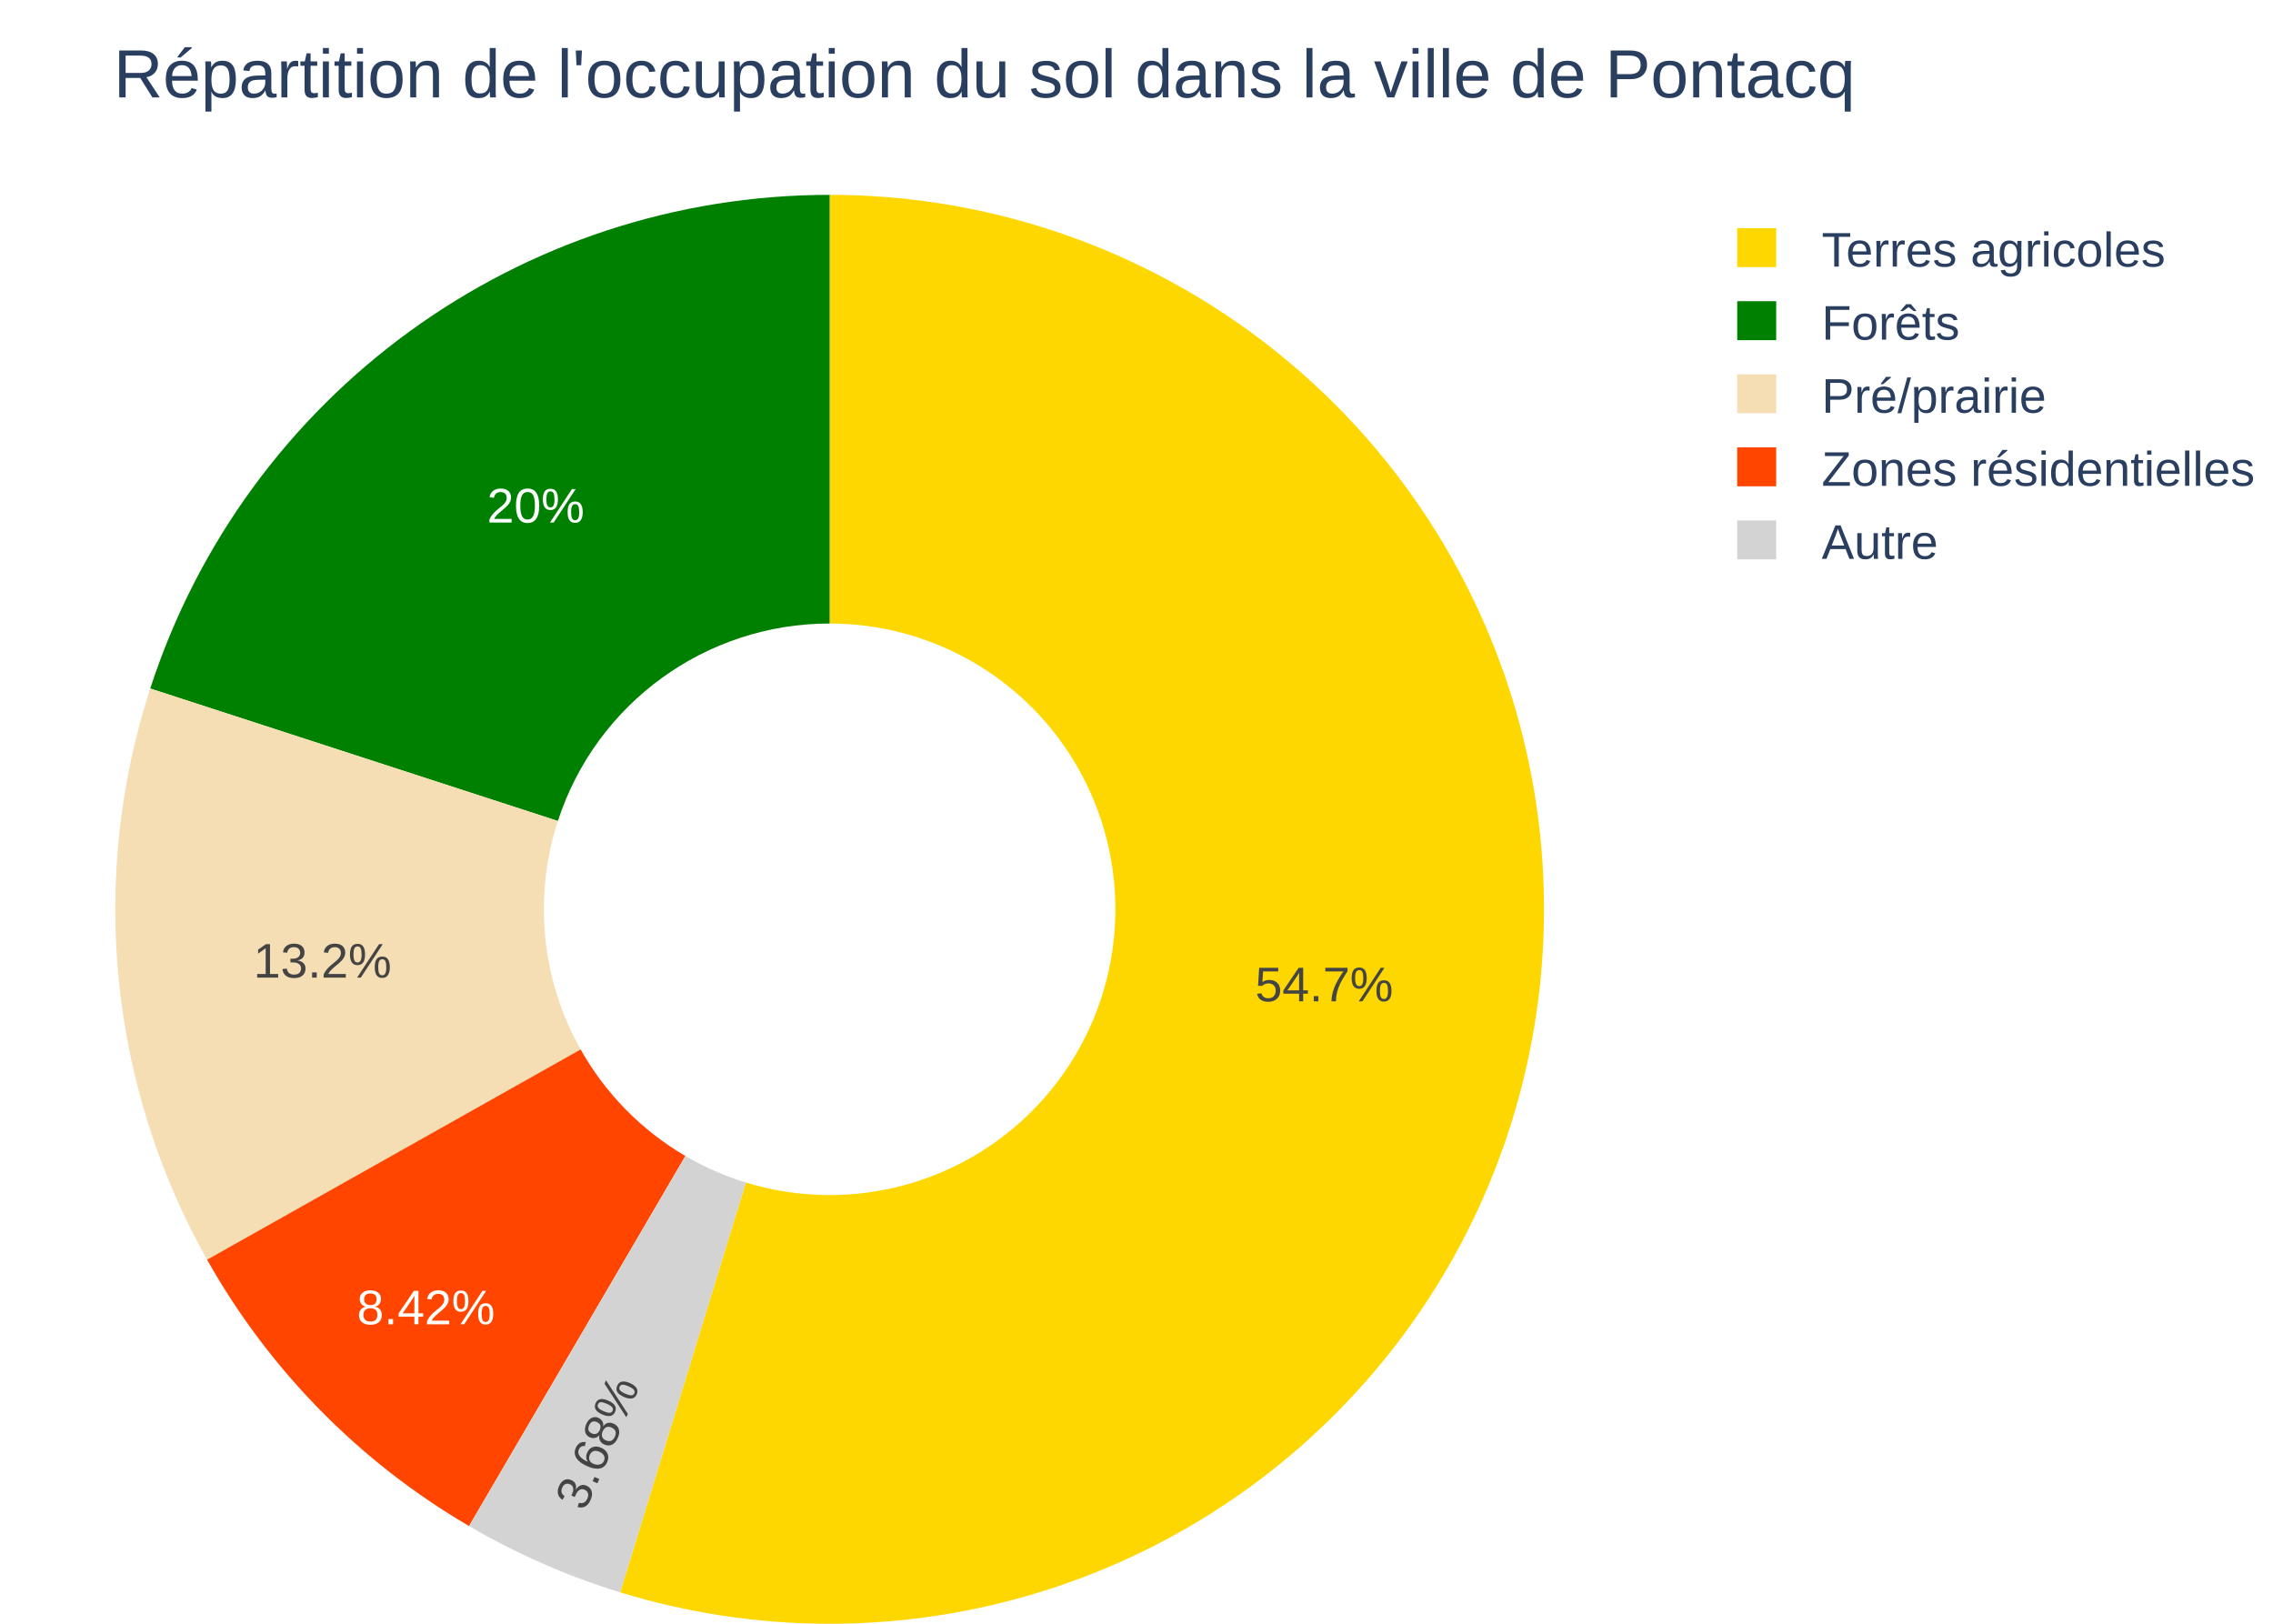
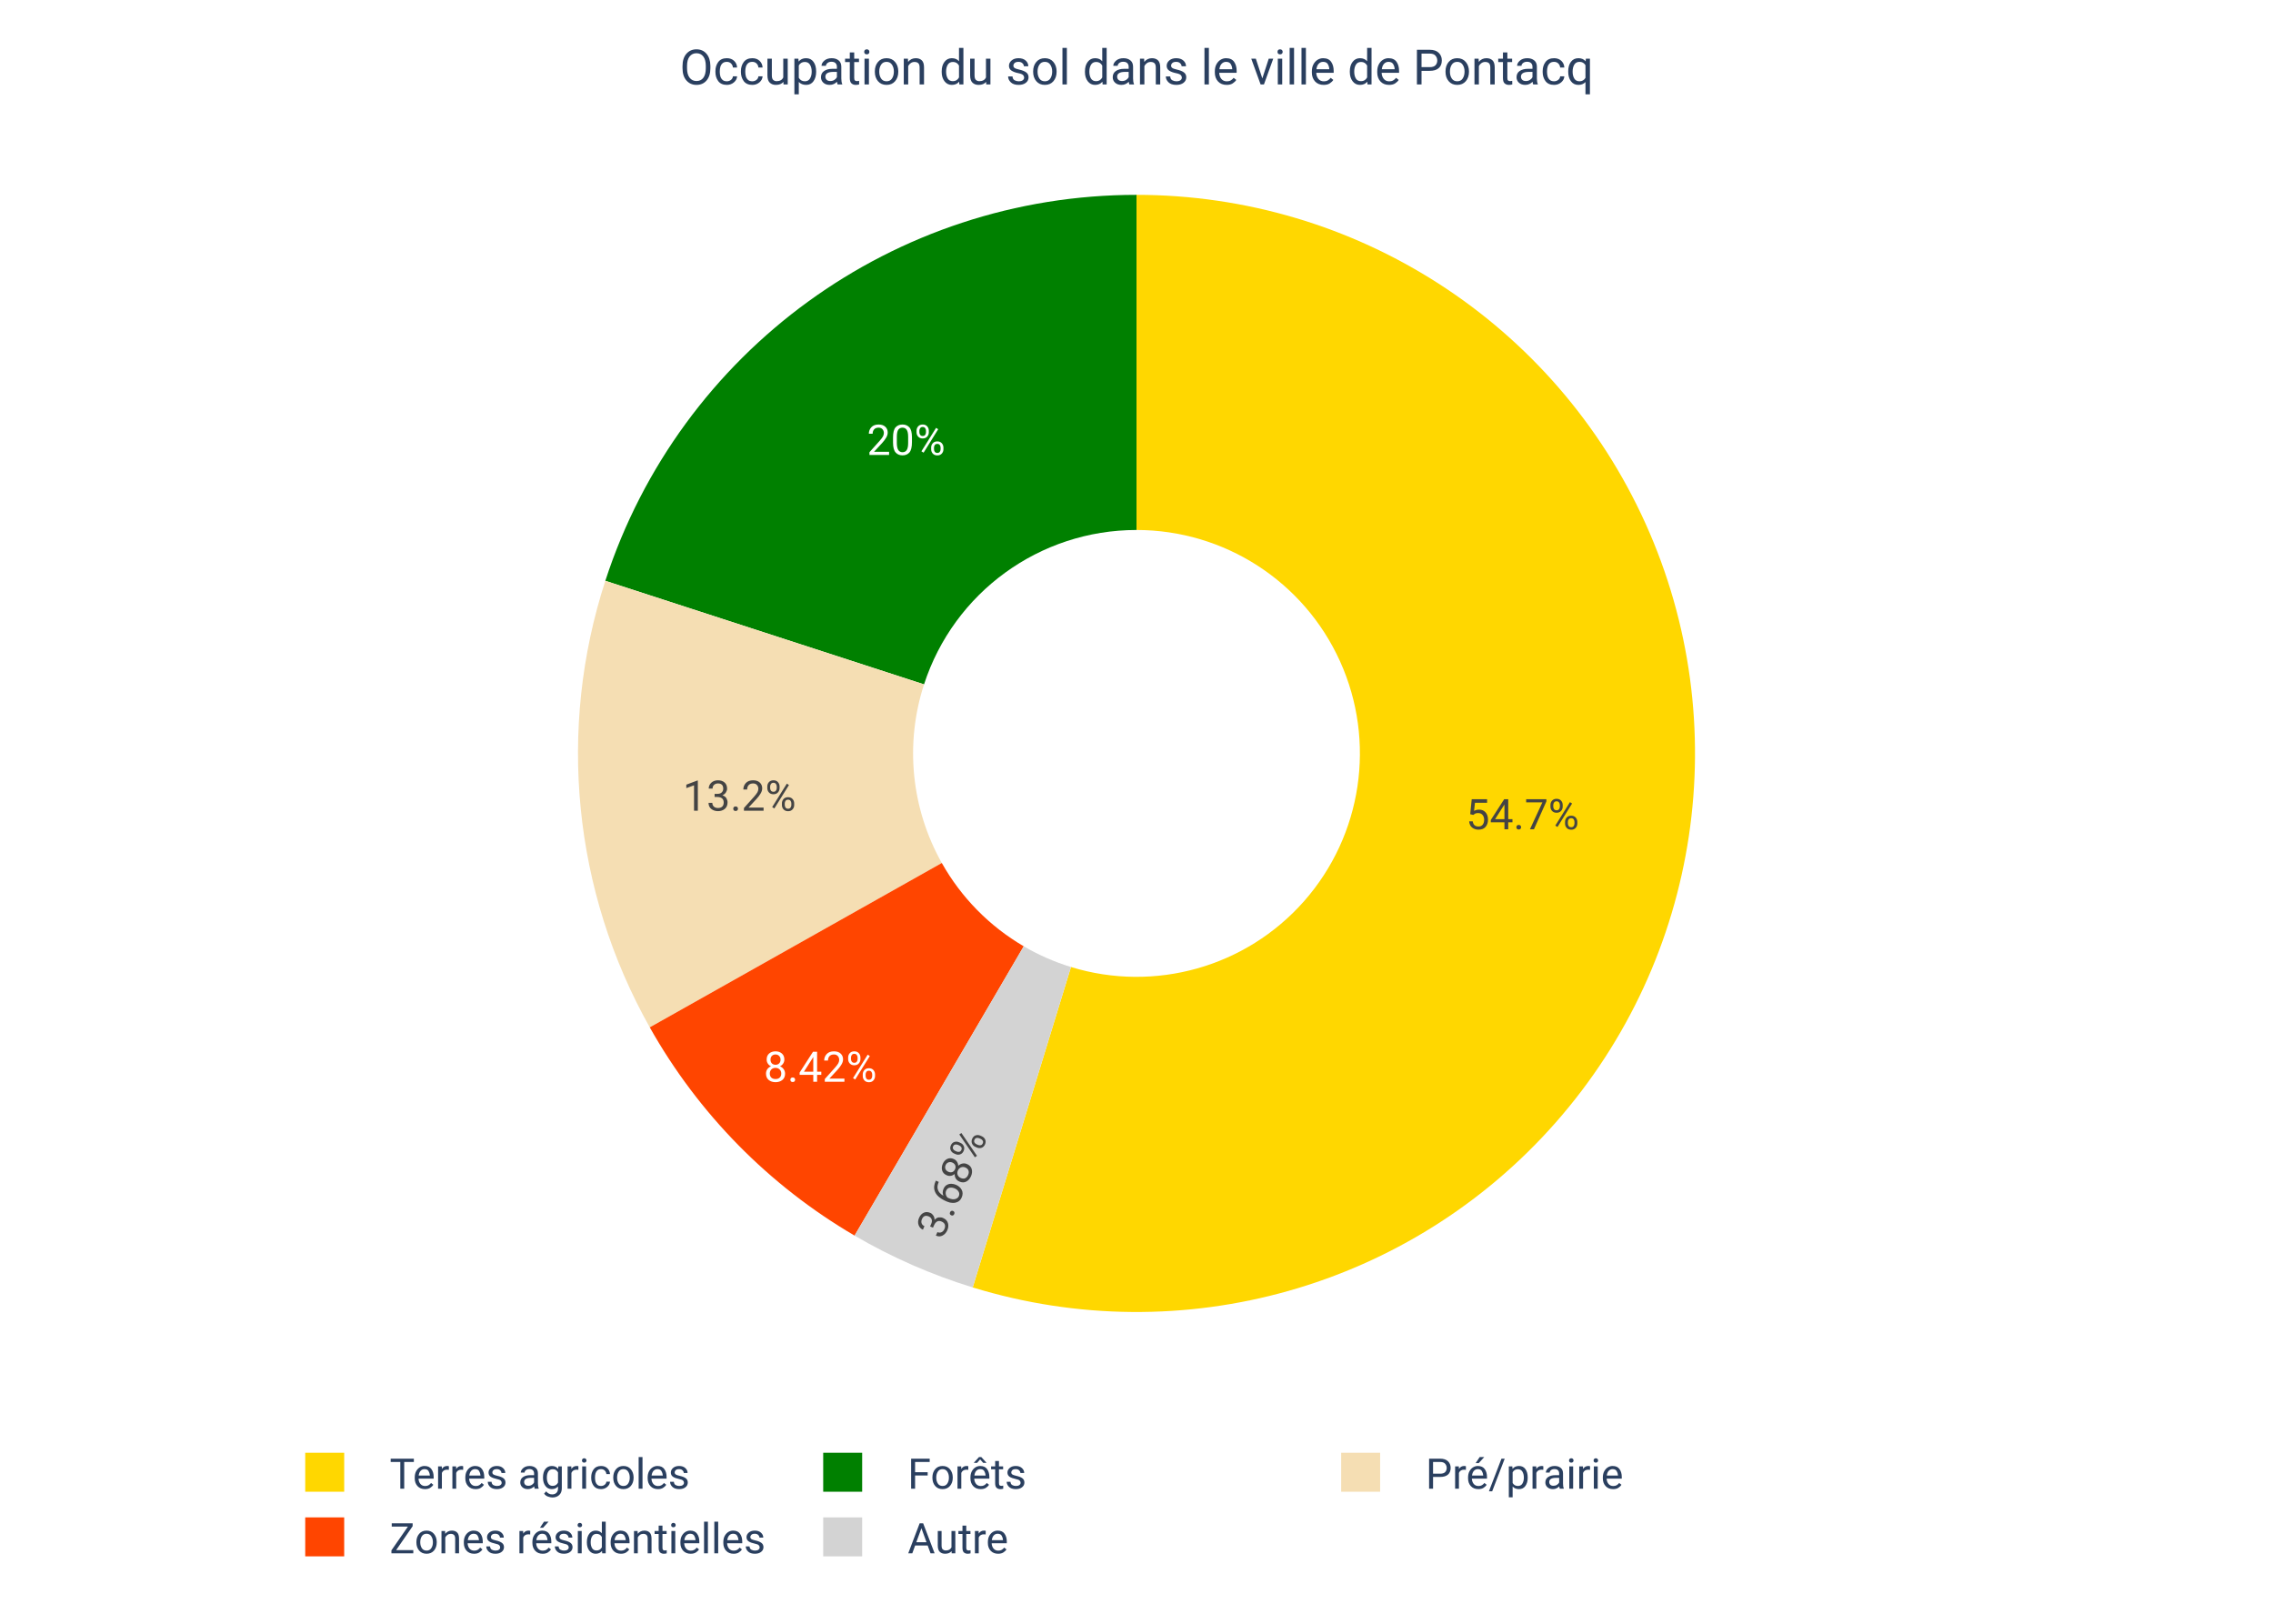
<svg xmlns="http://www.w3.org/2000/svg" class="main-svg" width="700" height="500" style="" viewBox="0 0 700 500">
  <rect x="0" y="0" width="700" height="500" style="fill: rgb(255, 255, 255); fill-opacity: 1;" />
-   <defs id="defs-83a383">
+   <defs id="defs-a9a4ee">
    <g class="clips" />
    <g class="gradients" />
+     <g class="patterns" />
  </defs>
  <g class="bglayer" />
  <g class="layer-below">
    <g class="imagelayer" />
    <g class="shapelayer" />
  </g>
  <g class="cartesianlayer" />
  <g class="polarlayer" />
+   <g class="smithlayer" />
  <g class="ternarylayer" />
  <g class="geolayer" />
  <g class="funnelarealayer" />
  <g class="pielayer">
    <g class="trace" stroke-linejoin="round" style="opacity: 1;">
      <g class="slice">
-         <path class="surface" d="M229.694,364.131a88,88 0 1 0 25.806,-172.131l0,-132a220,220 0 1 1 -64.515,430.328Z" style="pointer-events: all; stroke-width: 0; fill: rgb(255, 215, 0); fill-opacity: 1; stroke: rgb(68, 68, 68); stroke-opacity: 1;" />
+         <path class="surface" d="M329.824,297.775a68.8,68.8 0 1 0 20.176,-134.575l0,-103.2a172,172 0 1 1 -50.439,336.438Z" style="pointer-events: all; stroke-width: 0; fill: rgb(255, 215, 0); fill-opacity: 1; stroke: rgb(68, 68, 68); stroke-opacity: 1;" />
        <g class="slicetext">
-           <text data-notex="1" class="slicetext" transform="translate(407.798,308.3326)" text-anchor="middle" x="0" y="0" style="font-family: Arial; font-size: 15px; fill: rgb(68, 68, 68); fill-opacity: 1; white-space: pre;">54.7%</text>
+           <text data-notex="1" class="slicetext" transform="translate(468.8896,255.3509)" text-anchor="middle" x="0" y="0" style="font-family: -apple-system, system-ui, BlinkMacSystemFont, 'Segoe UI', Roboto, 'Helvetica Neue', Arial, sans-serif; font-size: 13px; fill: rgb(68, 68, 68); fill-opacity: 1; white-space: pre;">54.7%</text>
        </g>
      </g>
      <g class="slice">
-         <path class="surface" d="M255.5,192a88,88 0 0 0 -83.693,60.807l-125.539,-40.79a220,220 0 0 1 209.232,-152.016Z" style="pointer-events: all; stroke-width: 0; fill: rgb(0, 128, 0); fill-opacity: 1; stroke: rgb(68, 68, 68); stroke-opacity: 1;" />
+         <path class="surface" d="M350,163.2a68.8,68.8 0 0 0 -65.433,47.54l-98.149,-31.891a172,172 0 0 1 163.582,-118.849Z" style="pointer-events: all; stroke-width: 0; fill: rgb(0, 128, 0); fill-opacity: 1; stroke: rgb(68, 68, 68); stroke-opacity: 1;" />
        <g class="slicetext">
-           <text data-notex="1" class="slicetext" transform="translate(164.9811,160.9114)" text-anchor="middle" x="0" y="0" style="font-family: Arial; font-size: 15px; fill: rgb(255, 255, 255); fill-opacity: 1; white-space: pre;">20%</text>
+           <text data-notex="1" class="slicetext" transform="translate(279.0432,140.0944)" text-anchor="middle" x="0" y="0" style="font-family: -apple-system, system-ui, BlinkMacSystemFont, 'Segoe UI', Roboto, 'Helvetica Neue', Arial, sans-serif; font-size: 13px; fill: rgb(255, 255, 255); fill-opacity: 1; white-space: pre;">20%</text>
        </g>
      </g>
      <g class="slice">
-         <path class="surface" d="M171.807,252.807a88,88 0 0 0 7.002,70.351l-115.036,64.736a220,220 0 0 1 -17.506,-175.877Z" style="pointer-events: all; stroke-width: 0; fill: rgb(245, 222, 179); fill-opacity: 1; stroke: rgb(68, 68, 68); stroke-opacity: 1;" />
+         <path class="surface" d="M284.567,210.74a68.8,68.8 0 0 0 5.475,55.002l-89.937,50.612a172,172 0 0 1 -13.686,-137.504Z" style="pointer-events: all; stroke-width: 0; fill: rgb(245, 222, 179); fill-opacity: 1; stroke: rgb(68, 68, 68); stroke-opacity: 1;" />
        <g class="slicetext">
-           <text data-notex="1" class="slicetext" transform="translate(99.31897,301.0455)" text-anchor="middle" x="0" y="0" style="font-family: Arial; font-size: 15px; fill: rgb(68, 68, 68); fill-opacity: 1; white-space: pre;">13.2%</text>
+           <text data-notex="1" class="slicetext" transform="translate(227.7151,249.6537)" text-anchor="middle" x="0" y="0" style="font-family: -apple-system, system-ui, BlinkMacSystemFont, 'Segoe UI', Roboto, 'Helvetica Neue', Arial, sans-serif; font-size: 13px; fill: rgb(68, 68, 68); fill-opacity: 1; white-space: pre;">13.2%</text>
        </g>
      </g>
      <g class="slice">
-         <path class="surface" d="M178.809,323.157a88,88 0 0 0 32.271,32.809l-66.629,113.95a220,220 0 0 1 -80.678,-82.023Z" style="pointer-events: all; stroke-width: 0; fill: rgb(255, 69, 0); fill-opacity: 1; stroke: rgb(68, 68, 68); stroke-opacity: 1;" />
+         <path class="surface" d="M290.042,265.741a68.8,68.8 0 0 0 25.23,25.651l-52.092,89.088a172,172 0 0 1 -63.076,-64.127Z" style="pointer-events: all; stroke-width: 0; fill: rgb(255, 69, 0); fill-opacity: 1; stroke: rgb(68, 68, 68); stroke-opacity: 1;" />
        <g class="slicetext">
-           <text data-notex="1" class="slicetext" transform="translate(131.1665,407.7945)" text-anchor="middle" x="0" y="0" style="font-family: Arial; font-size: 15px; fill: rgb(255, 255, 255); fill-opacity: 1; white-space: pre;">8.42%</text>
+           <text data-notex="1" class="slicetext" transform="translate(252.6141,333.1121)" text-anchor="middle" x="0" y="0" style="font-family: -apple-system, system-ui, BlinkMacSystemFont, 'Segoe UI', Roboto, 'Helvetica Neue', Arial, sans-serif; font-size: 13px; fill: rgb(255, 255, 255); fill-opacity: 1; white-space: pre;">8.42%</text>
        </g>
      </g>
      <g class="slice">
-         <path class="surface" d="M211.081,355.967a88,88 0 0 0 18.613,8.165l-38.709,126.197a220,220 0 0 1 -46.533,-20.411Z" style="pointer-events: all; stroke-width: 0; fill: rgb(211, 211, 211); fill-opacity: 1; stroke: rgb(68, 68, 68); stroke-opacity: 1;" />
+         <path class="surface" d="M315.272,291.392a68.8,68.8 0 0 0 14.552,6.383l-30.263,98.663a172,172 0 0 1 -36.381,-15.958Z" style="pointer-events: all; stroke-width: 0; fill: rgb(211, 211, 211); fill-opacity: 1; stroke: rgb(68, 68, 68); stroke-opacity: 1;" />
        <g class="slicetext">
-           <text data-notex="1" class="slicetext" transform="translate(188.616,446.1722)rotate(-66.31579)" text-anchor="middle" x="0" y="0" style="font-family: Arial; font-size: 15px; fill: rgb(68, 68, 68); fill-opacity: 1; white-space: pre;">3.68%</text>
+           <text data-notex="1" class="slicetext" transform="translate(297.2048,366.0528)rotate(-66.31579)" text-anchor="middle" x="0" y="0" style="font-family: -apple-system, system-ui, BlinkMacSystemFont, 'Segoe UI', Roboto, 'Helvetica Neue', Arial, sans-serif; font-size: 13px; fill: rgb(68, 68, 68); fill-opacity: 1; white-space: pre;">3.68%</text>
        </g>
      </g>
    </g>
  </g>
+   <g class="iciclelayer" />
  <g class="treemaplayer" />
  <g class="sunburstlayer" />
  <g class="glimages" />
-   <defs id="topdefs-83a383">
+   <defs id="topdefs-a9a4ee">
    <g class="clips" />
-     <clipPath id="legend83a383">
-       <rect width="179" height="123" x="0" y="0" />
+     <clipPath id="legenda9a4ee">
+       <rect width="425" height="50" x="0" y="0" />
    </clipPath>
  </defs>
  <g class="layer-above">
    <g class="imagelayer" />
    <g class="shapelayer" />
  </g>
  <g class="infolayer">
-     <g class="legend" pointer-events="all" transform="translate(521, 60)">
-       <rect class="bg" shape-rendering="crispEdges" style="stroke: rgb(68, 68, 68); stroke-opacity: 1; fill: rgb(255, 255, 255); fill-opacity: 1; stroke-width: 0px;" width="179" height="123" x="0" y="0" />
-       <g class="scrollbox" transform="translate(0, 0)" clip-path="url('#legend83a383')">
+     <g class="legend" pointer-events="all" transform="translate(80,438.4)">
+       <rect class="bg" shape-rendering="crispEdges" width="425" height="50" x="0" y="0" style="stroke: rgb(68, 68, 68); stroke-opacity: 1; fill: rgb(255, 255, 255); fill-opacity: 1; stroke-width: 0px;" />
+       <g class="scrollbox" transform="" clip-path="url(#legenda9a4ee)">
        <g class="groups">
-           <g class="traces" transform="translate(0, 16.25)" style="opacity: 1;">
-             <text class="legendtext" text-anchor="start" x="40" y="5.85" style="font-family: Arial; font-size: 15px; fill: rgb(42, 63, 95); fill-opacity: 1; white-space: pre;">Terres agricoles</text>
+           <g class="traces" transform="translate(0,14.95)" style="opacity: 1;">
+             <text class="legendtext" text-anchor="start" x="40" y="5.07" style="font-family: -apple-system, system-ui, BlinkMacSystemFont, 'Segoe UI', Roboto, 'Helvetica Neue', Arial, sans-serif; font-size: 13px; fill: rgb(42, 63, 95); fill-opacity: 1; white-space: pre;">Terres agricoles</text>
            <g class="layers" style="opacity: 1;">
              <g class="legendfill" />
              <g class="legendlines" />
              <g class="legendsymbols">
                <g class="legendpoints">
                  <path class="legendpie" d="M6,6H-6V-6H6Z" transform="translate(20,0)" style="stroke-width: 0; fill: rgb(255, 215, 0); fill-opacity: 1; stroke: rgb(68, 68, 68); stroke-opacity: 1;" />
                </g>
              </g>
            </g>
-             <rect class="legendtoggle" x="0" y="-11.25" width="173.906" height="22.5" style="fill: rgb(0, 0, 0); fill-opacity: 0;" />
+             <rect class="legendtoggle" x="0" y="-9.95" width="132.266" height="19.9" style="fill: rgb(0, 0, 0); fill-opacity: 0;" />
          </g>
-           <g class="traces" transform="translate(0, 38.75)" style="opacity: 1;">
-             <text class="legendtext" text-anchor="start" x="40" y="5.85" style="font-family: Arial; font-size: 15px; fill: rgb(42, 63, 95); fill-opacity: 1; white-space: pre;">Forêts</text>
+           <g class="traces" transform="translate(159.5156,14.95)" style="opacity: 1;">
+             <text class="legendtext" text-anchor="start" x="40" y="5.07" style="font-family: -apple-system, system-ui, BlinkMacSystemFont, 'Segoe UI', Roboto, 'Helvetica Neue', Arial, sans-serif; font-size: 13px; fill: rgb(42, 63, 95); fill-opacity: 1; white-space: pre;">Forêts</text>
            <g class="layers" style="opacity: 1;">
              <g class="legendfill" />
              <g class="legendlines" />
              <g class="legendsymbols">
                <g class="legendpoints">
                  <path class="legendpie" d="M6,6H-6V-6H6Z" transform="translate(20,0)" style="stroke-width: 0; fill: rgb(0, 128, 0); fill-opacity: 1; stroke: rgb(68, 68, 68); stroke-opacity: 1;" />
                </g>
              </g>
            </g>
-             <rect class="legendtoggle" x="0" y="-11.25" width="173.906" height="22.5" style="fill: rgb(0, 0, 0); fill-opacity: 0;" />
+             <rect class="legendtoggle" x="0" y="-9.95" width="78.203" height="19.9" style="fill: rgb(0, 0, 0); fill-opacity: 0;" />
          </g>
-           <g class="traces" transform="translate(0, 61.25)" style="opacity: 1;">
-             <text class="legendtext" text-anchor="start" x="40" y="5.85" style="font-family: Arial; font-size: 15px; fill: rgb(42, 63, 95); fill-opacity: 1; white-space: pre;">Pré/prairie</text>
+           <g class="traces" transform="translate(319.0312,14.95)" style="opacity: 1;">
+             <text class="legendtext" text-anchor="start" x="40" y="5.07" style="font-family: -apple-system, system-ui, BlinkMacSystemFont, 'Segoe UI', Roboto, 'Helvetica Neue', Arial, sans-serif; font-size: 13px; fill: rgb(42, 63, 95); fill-opacity: 1; white-space: pre;">Pré/prairie</text>
            <g class="layers" style="opacity: 1;">
              <g class="legendfill" />
              <g class="legendlines" />
              <g class="legendsymbols">
                <g class="legendpoints">
                  <path class="legendpie" d="M6,6H-6V-6H6Z" transform="translate(20,0)" style="stroke-width: 0; fill: rgb(245, 222, 179); fill-opacity: 1; stroke: rgb(68, 68, 68); stroke-opacity: 1;" />
                </g>
              </g>
            </g>
-             <rect class="legendtoggle" x="0" y="-11.25" width="173.906" height="22.5" style="fill: rgb(0, 0, 0); fill-opacity: 0;" />
+             <rect class="legendtoggle" x="0" y="-9.95" width="102.766" height="19.9" style="fill: rgb(0, 0, 0); fill-opacity: 0;" />
          </g>
-           <g class="traces" transform="translate(0, 83.75)" style="opacity: 1;">
-             <text class="legendtext" text-anchor="start" x="40" y="5.85" style="font-family: Arial; font-size: 15px; fill: rgb(42, 63, 95); fill-opacity: 1; white-space: pre;">Zones résidentielles</text>
+           <g class="traces" transform="translate(0,34.85)" style="opacity: 1;">
+             <text class="legendtext" text-anchor="start" x="40" y="5.07" style="font-family: -apple-system, system-ui, BlinkMacSystemFont, 'Segoe UI', Roboto, 'Helvetica Neue', Arial, sans-serif; font-size: 13px; fill: rgb(42, 63, 95); fill-opacity: 1; white-space: pre;">Zones résidentielles</text>
            <g class="layers" style="opacity: 1;">
              <g class="legendfill" />
              <g class="legendlines" />
              <g class="legendsymbols">
                <g class="legendpoints">
                  <path class="legendpie" d="M6,6H-6V-6H6Z" transform="translate(20,0)" style="stroke-width: 0; fill: rgb(255, 69, 0); fill-opacity: 1; stroke: rgb(68, 68, 68); stroke-opacity: 1;" />
                </g>
              </g>
            </g>
-             <rect class="legendtoggle" x="0" y="-11.25" width="173.906" height="22.5" style="fill: rgb(0, 0, 0); fill-opacity: 0;" />
+             <rect class="legendtoggle" x="0" y="-9.95" width="157.016" height="19.9" style="fill: rgb(0, 0, 0); fill-opacity: 0;" />
          </g>
-           <g class="traces" transform="translate(0, 106.25)" style="opacity: 1;">
-             <text class="legendtext" text-anchor="start" x="40" y="5.85" style="font-family: Arial; font-size: 15px; fill: rgb(42, 63, 95); fill-opacity: 1; white-space: pre;">Autre</text>
+           <g class="traces" transform="translate(159.5156,34.85)" style="opacity: 1;">
+             <text class="legendtext" text-anchor="start" x="40" y="5.07" style="font-family: -apple-system, system-ui, BlinkMacSystemFont, 'Segoe UI', Roboto, 'Helvetica Neue', Arial, sans-serif; font-size: 13px; fill: rgb(42, 63, 95); fill-opacity: 1; white-space: pre;">Autre</text>
            <g class="layers" style="opacity: 1;">
              <g class="legendfill" />
              <g class="legendlines" />
              <g class="legendsymbols">
                <g class="legendpoints">
                  <path class="legendpie" d="M6,6H-6V-6H6Z" transform="translate(20,0)" style="stroke-width: 0; fill: rgb(211, 211, 211); fill-opacity: 1; stroke: rgb(68, 68, 68); stroke-opacity: 1;" />
                </g>
              </g>
            </g>
-             <rect class="legendtoggle" x="0" y="-11.25" width="173.906" height="22.5" style="fill: rgb(0, 0, 0); fill-opacity: 0;" />
+             <rect class="legendtoggle" x="0" y="-9.95" width="75.172" height="19.9" style="fill: rgb(0, 0, 0); fill-opacity: 0;" />
          </g>
        </g>
      </g>
-       <rect class="scrollbar" rx="20" ry="3" width="0" height="0" style="fill: rgb(128, 139, 164); fill-opacity: 1;" x="0" y="0" />
+       <rect class="scrollbar" rx="20" ry="3" width="0" height="0" x="0" y="0" style="fill: rgb(128, 139, 164); fill-opacity: 1;" />
    </g>
-     <g class="g-gtitle">
-       <text class="gtitle" x="35" y="30" text-anchor="start" dy="0em" style="font-family: Arial; font-size: 21px; fill: rgb(42, 63, 95); opacity: 1; font-weight: normal; white-space: pre;">Répartition de l'occupation du sol dans la ville de Pontacq</text>
+     <g class="g-gtitle" />
+     <g class="annotation" data-index="0" style="opacity: 1;">
+       <g class="annotation-text-g" transform="rotate(0,350,20.4)">
+         <g class="cursor-pointer" transform="translate(206,8)">
+           <rect class="bg" x="0.5" y="0.5" width="287" height="23" style="stroke-width: 1px; stroke: rgb(0, 0, 0); stroke-opacity: 0; fill: rgb(0, 0, 0); fill-opacity: 0;" />
+           <text class="annotation-text" text-anchor="middle" x="144.047" y="18" style="font-family: -apple-system, system-ui, BlinkMacSystemFont, 'Segoe UI', Roboto, 'Helvetica Neue', Arial, sans-serif; font-size: 15px; fill: rgb(42, 63, 95); fill-opacity: 1; white-space: pre;">Occupation du sol dans le ville de Pontacq </text>
+         </g>
+       </g>
    </g>
  </g>
</svg>
